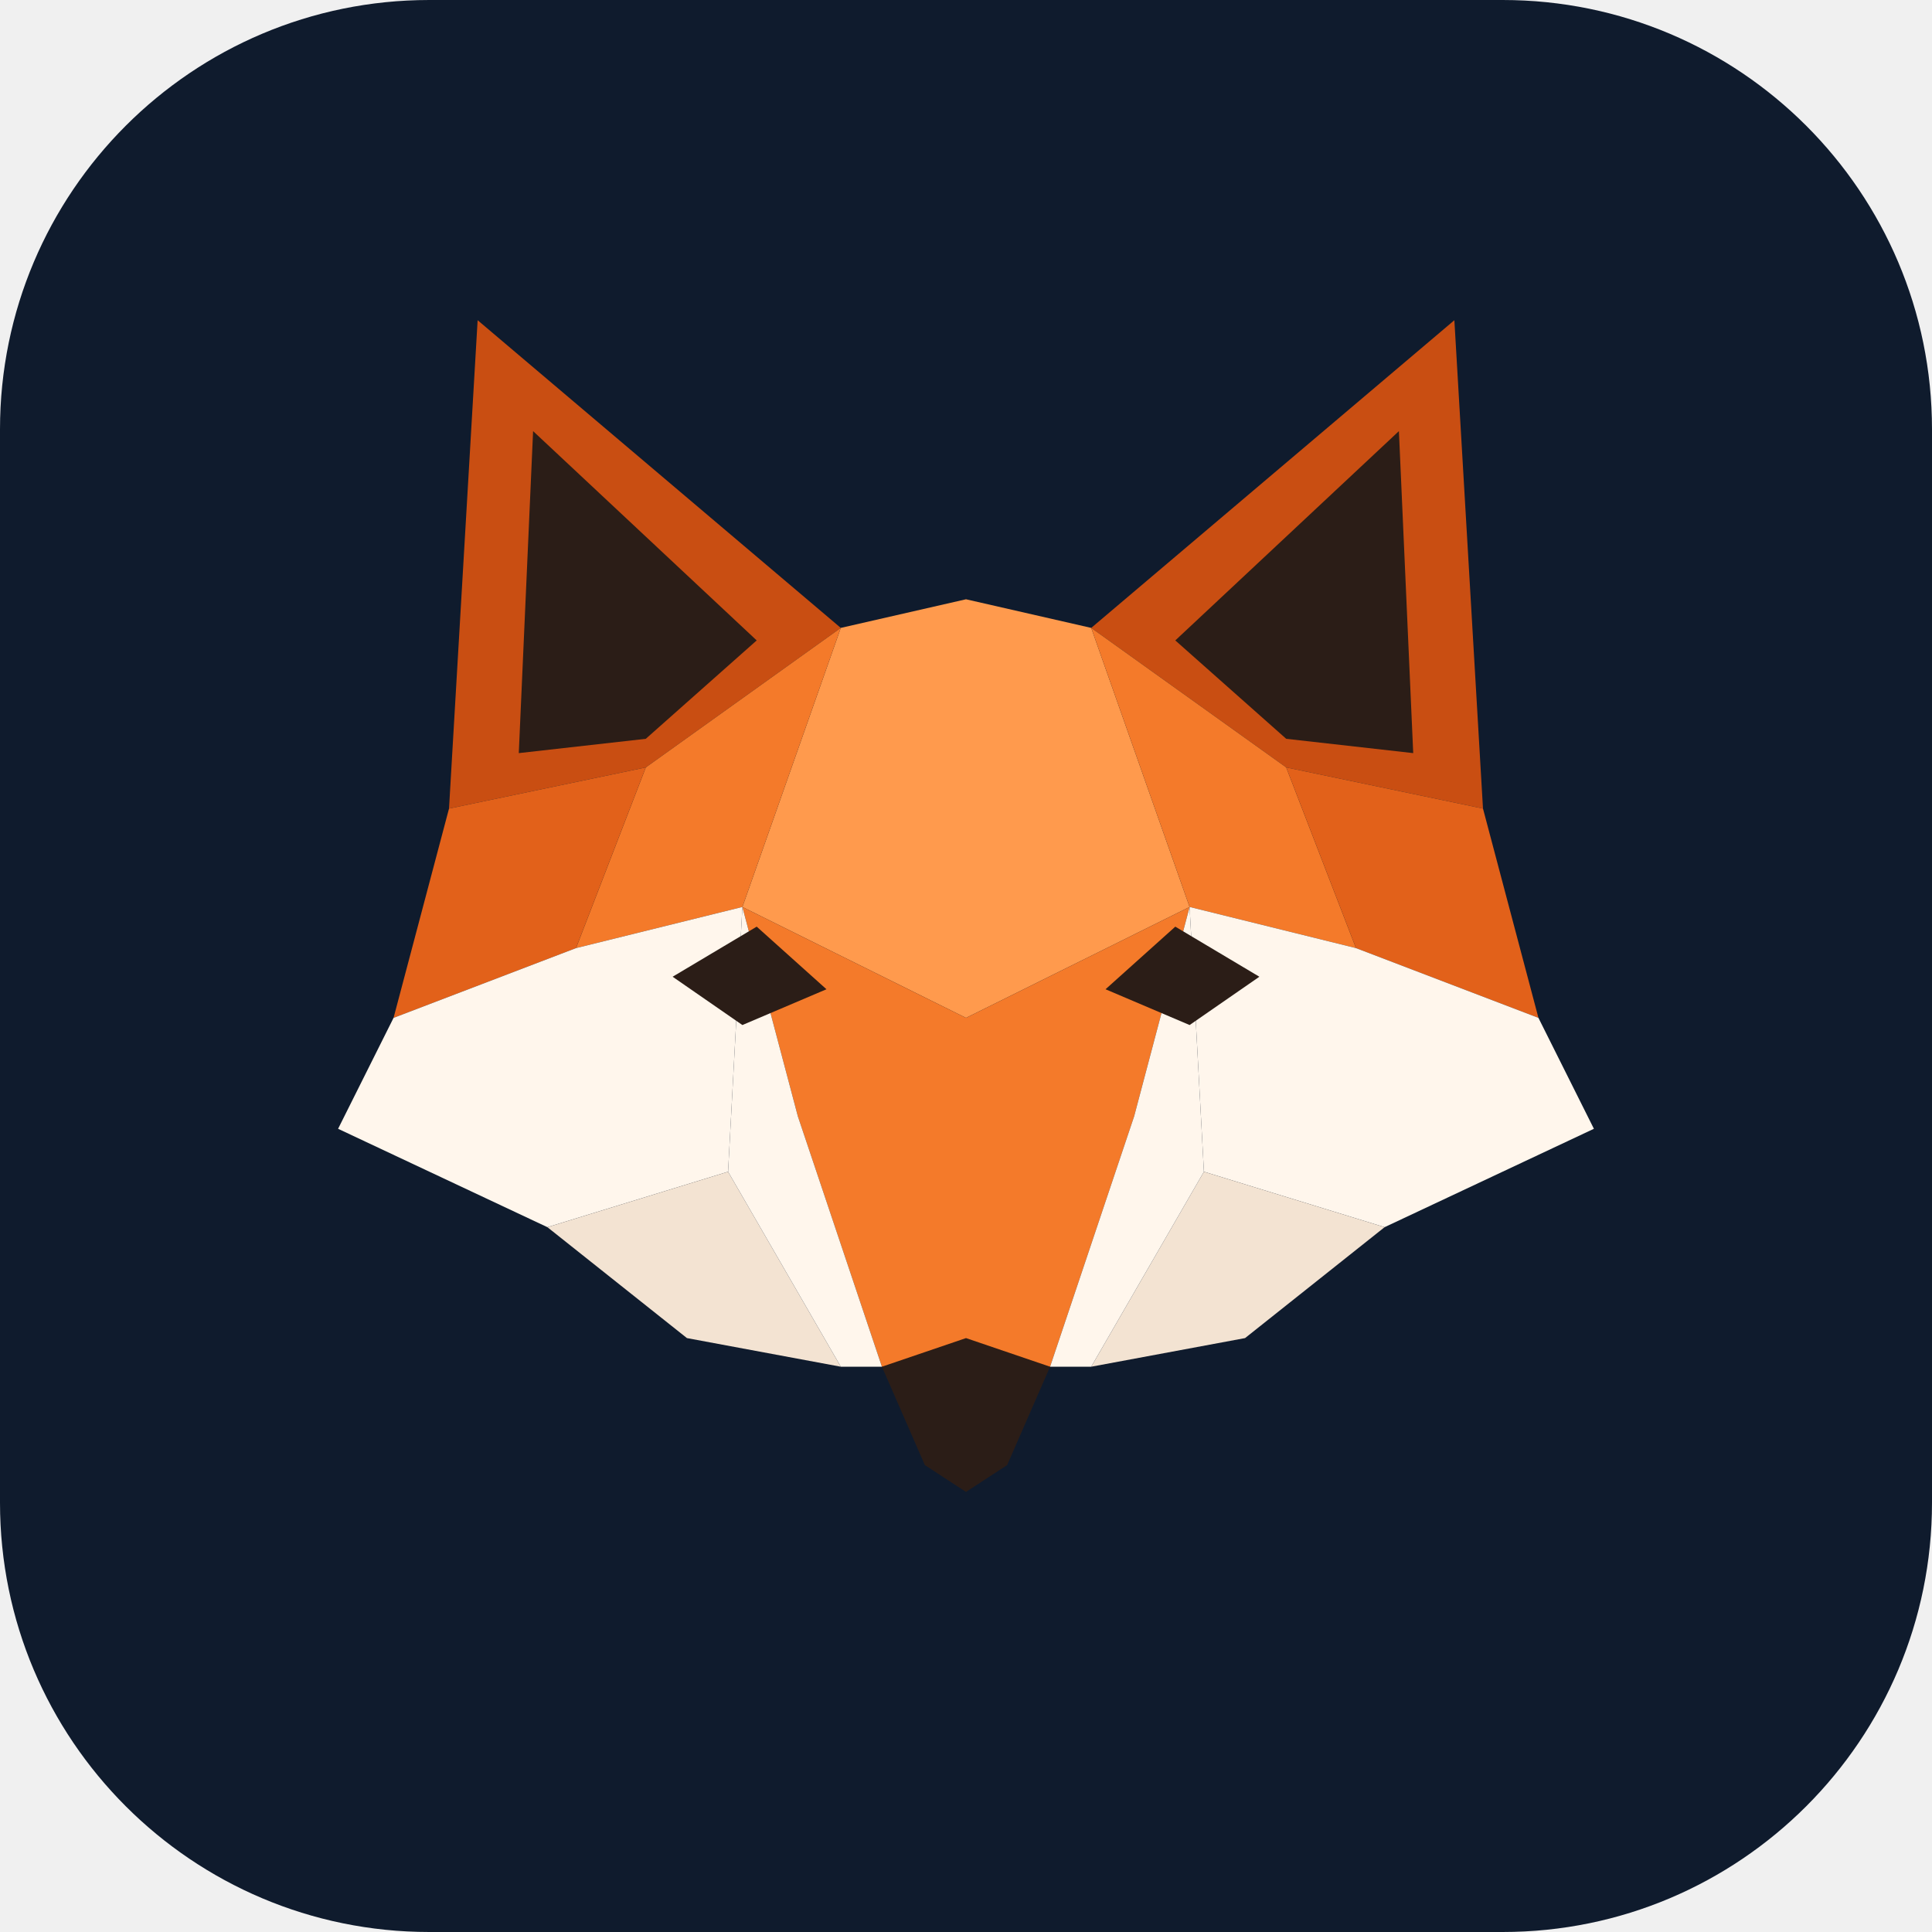
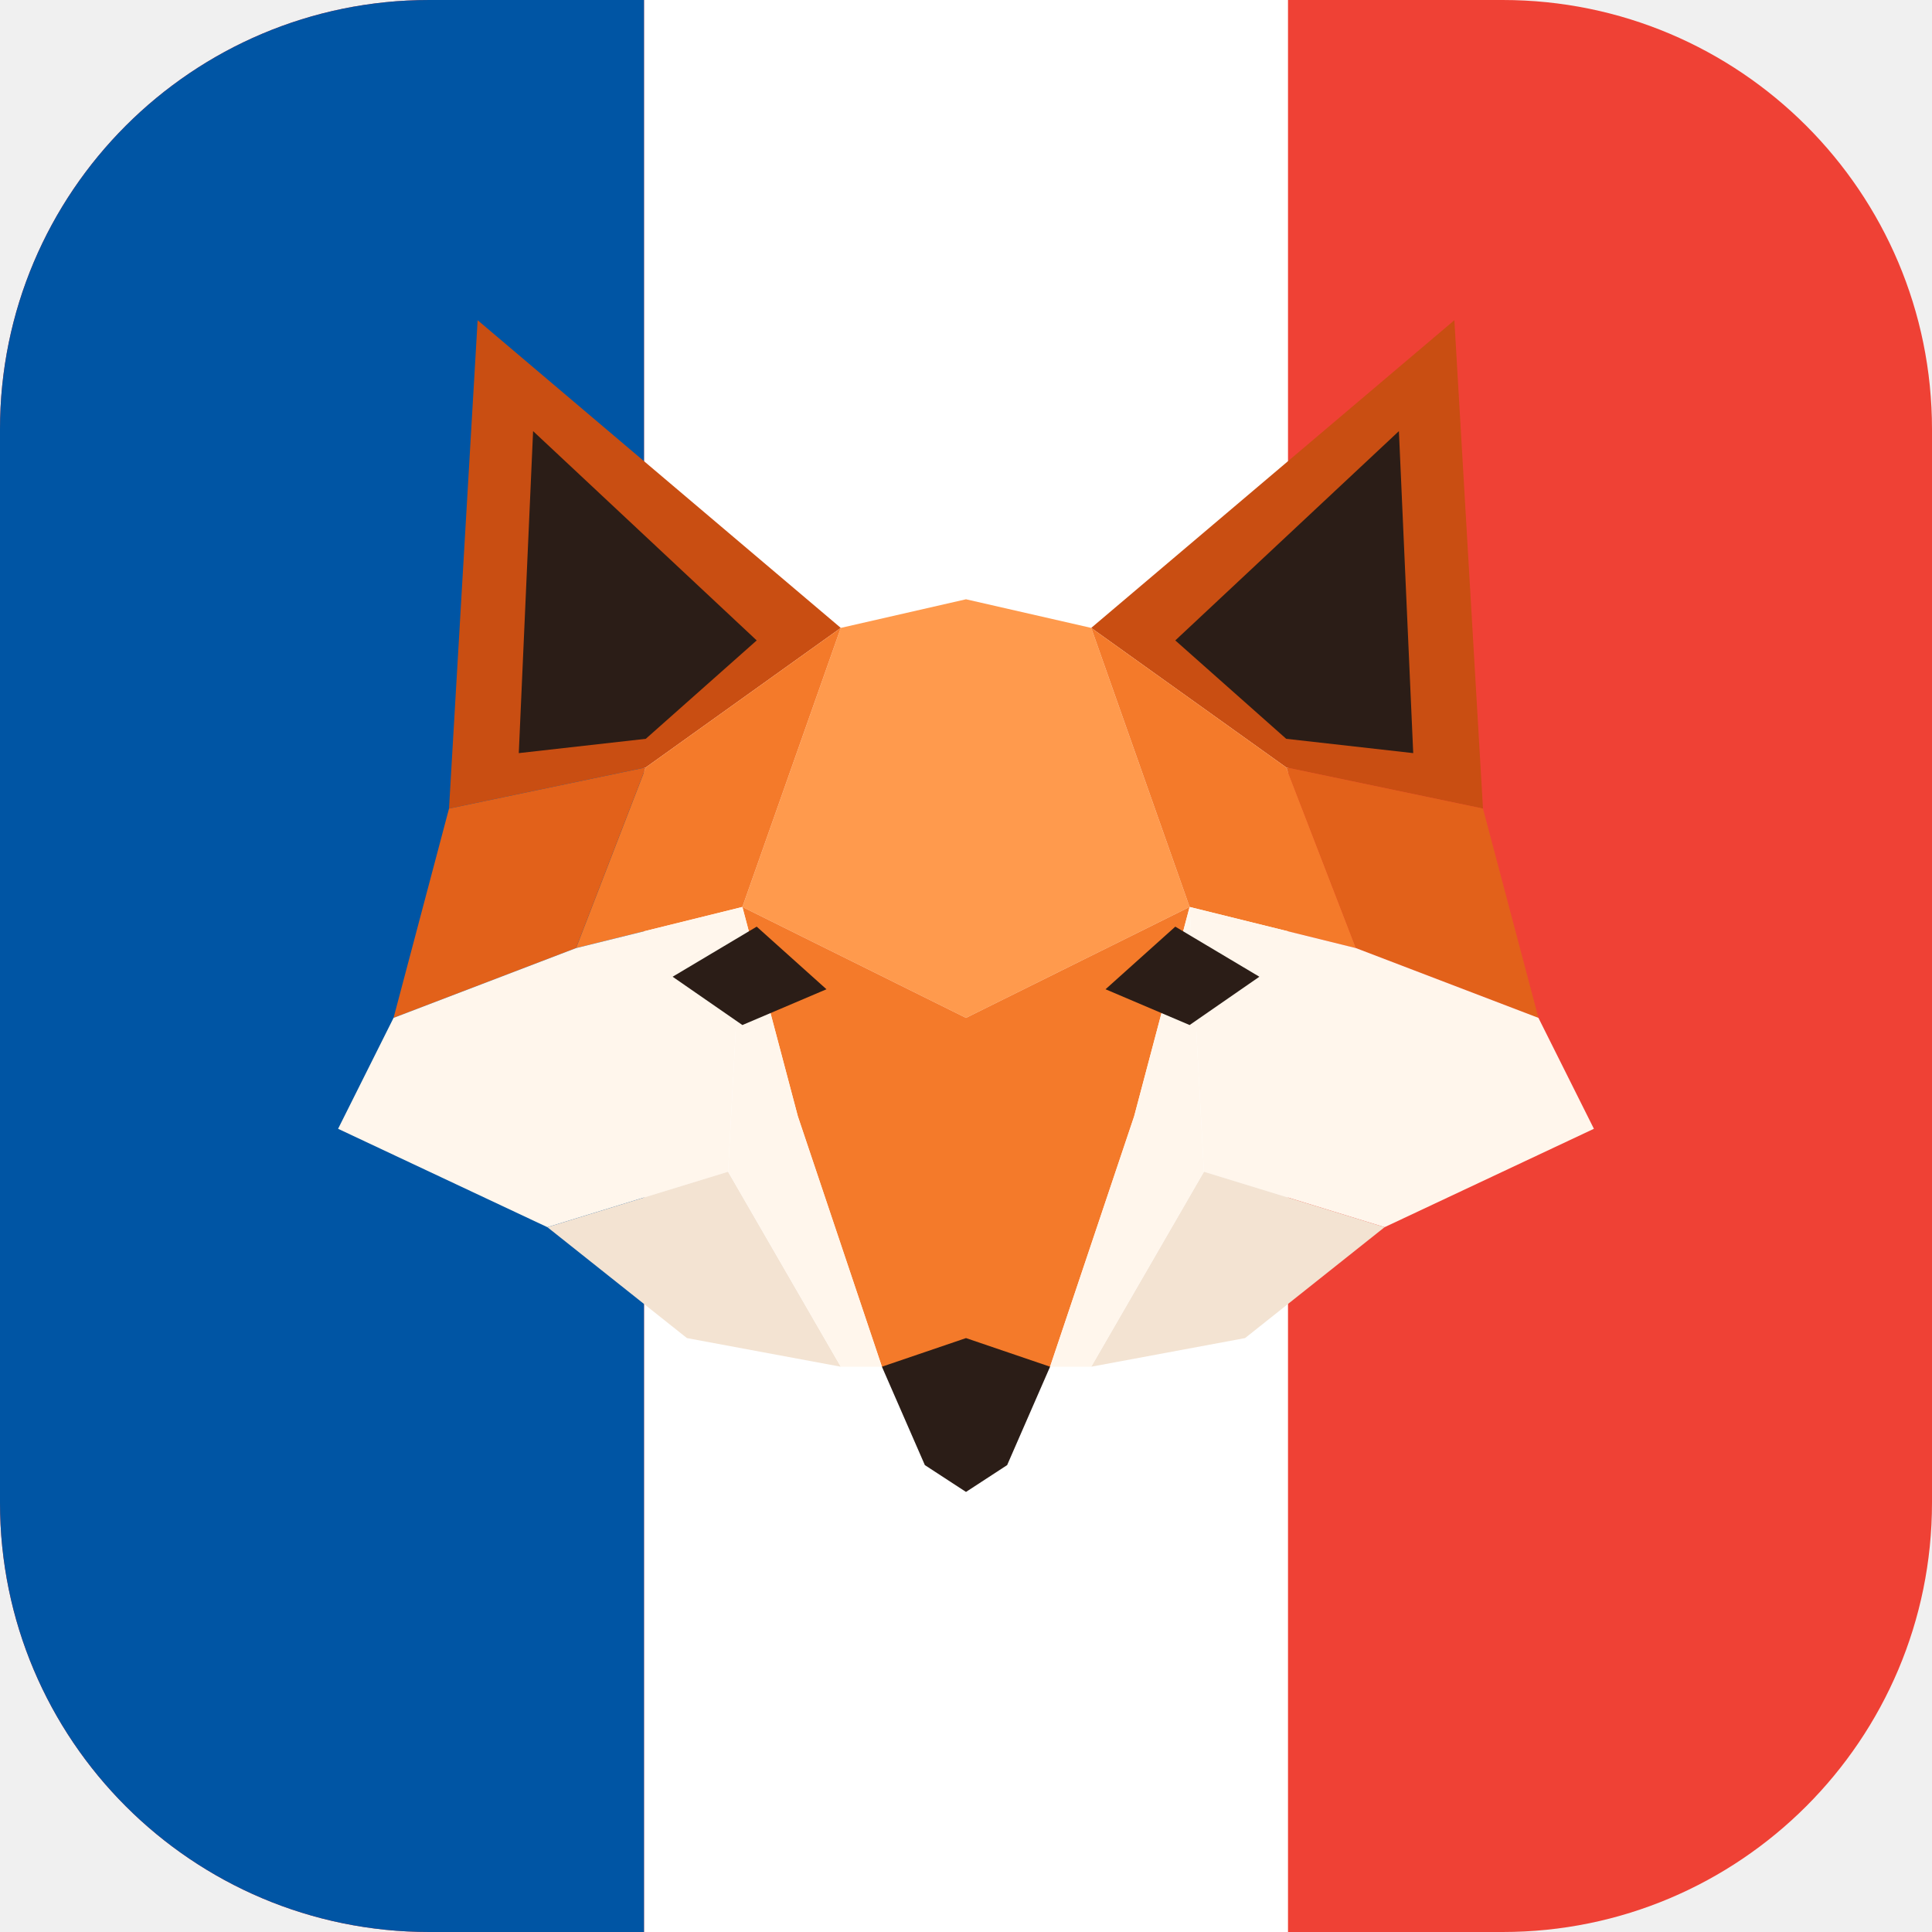
<svg xmlns="http://www.w3.org/2000/svg" viewBox="0 0 108 108">
-   <rect width="108" height="108" rx="24" fill="#0f1b2d" />
+   <rect width="108" height="108" rx="24" fill="#EF4135" />
+   <path fill="#FFFFFF" d="M36 0H72V108H36Z" />
+   <path fill="#0055A4" d="M24 0H36V108H24A24 24 0 0 1 0 84V24A24 24 0 0 1 24 0Z" />
  <polygon fill="#C94E12" points="26.7,17.9 47.0,35.1 36.1,42.9 25.1,45.2" />
  <polygon fill="#C94E12" points="82.9,45.2 71.9,42.9 61.0,35.1 81.3,17.9" />
  <polygon fill="#2B1D17" points="29.8,24.1 42.3,35.8 36.1,41.3 29.0,42.1" />
  <polygon fill="#2B1D17" points="79.0,42.1 71.9,41.3 65.7,35.8 78.2,24.1" />
  <polygon fill="#FF9A4D" points="54.0,33.5 47.0,35.1 41.5,50.7 54.0,56.9" />
  <polygon fill="#FF9A4D" points="54.0,56.9 66.5,50.7 61.0,35.1 54.0,33.5" />
  <polygon fill="#F47A2A" points="47.0,35.1 36.1,42.9 32.2,53.0 41.5,50.7" />
  <polygon fill="#F47A2A" points="66.5,50.7 75.8,53.0 71.9,42.9 61.0,35.1" />
  <polygon fill="#E2611A" points="36.1,42.9 25.1,45.2 22.0,56.9 32.2,53.0" />
  <polygon fill="#E2611A" points="75.8,53.0 86.0,56.9 82.9,45.2 71.9,42.9" />
  <polygon fill="#FFF6EC" points="32.2,53.0 22.0,56.9 18.9,63.1 30.6,68.6 40.7,65.5 41.5,50.7" />
  <polygon fill="#FFF6EC" points="66.5,50.7 67.3,65.5 77.4,68.6 89.1,63.1 86.0,56.9 75.8,53.0" />
  <polygon fill="#F3E3D2" points="30.6,68.6 40.7,65.5 47.0,76.4 38.4,74.8" />
  <polygon fill="#F3E3D2" points="69.6,74.8 61.0,76.4 67.3,65.5 77.4,68.6" />
  <polygon fill="#F47A2A" points="41.5,50.7 54.0,56.9 54.0,78.0 49.3,76.4 44.6,62.4" />
  <polygon fill="#F47A2A" points="63.4,62.4 58.7,76.4 54.0,78.0 54.0,56.9 66.5,50.7" />
  <polygon fill="#FFF6EC" points="41.5,50.7 44.6,62.4 49.3,76.4 47.0,76.4 40.7,65.5" />
  <polygon fill="#FFF6EC" points="67.3,65.5 61.0,76.4 58.7,76.4 63.4,62.4 66.5,50.7" />
  <polygon fill="#2B1D17" points="49.3,76.4 54.0,74.8 58.7,76.4 56.3,81.9 54.0,83.4 51.7,81.9" />
  <polygon fill="#2B1D17" points="37.6,54.6 42.3,51.8 46.2,55.3 41.5,57.3" />
  <polygon fill="#2B1D17" points="66.5,57.3 61.8,55.3 65.7,51.8 70.4,54.6" />
</svg>
